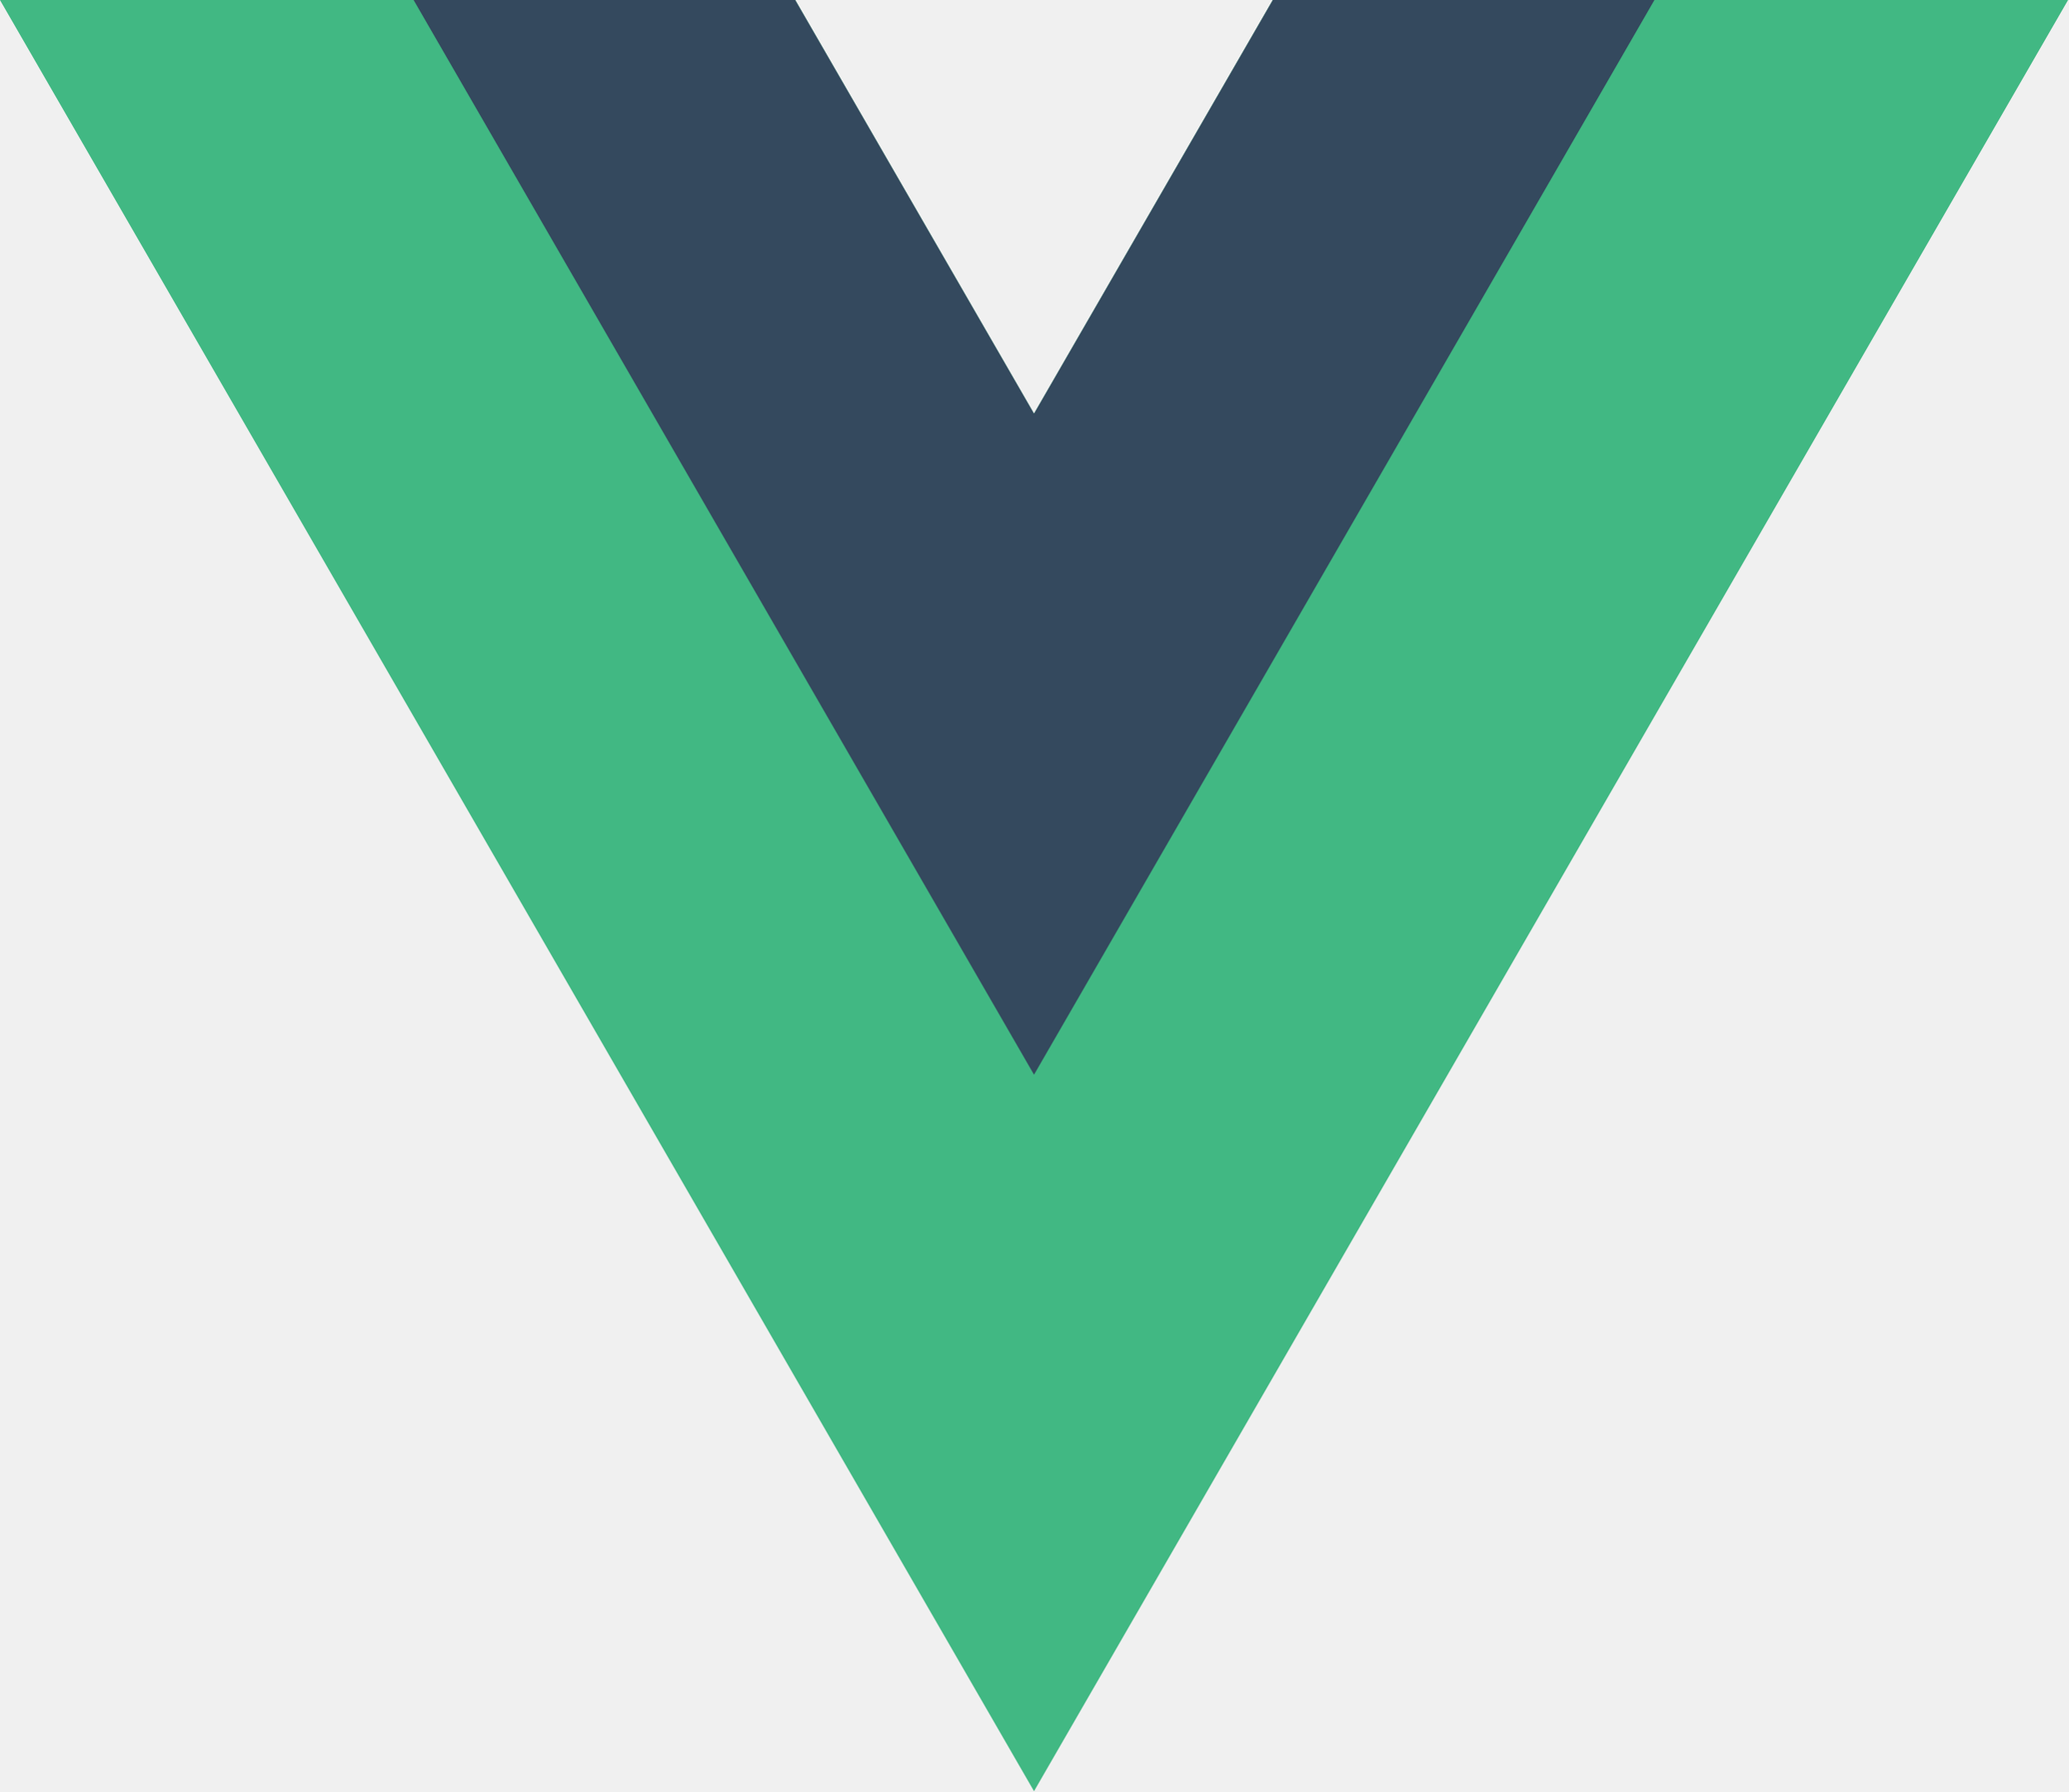
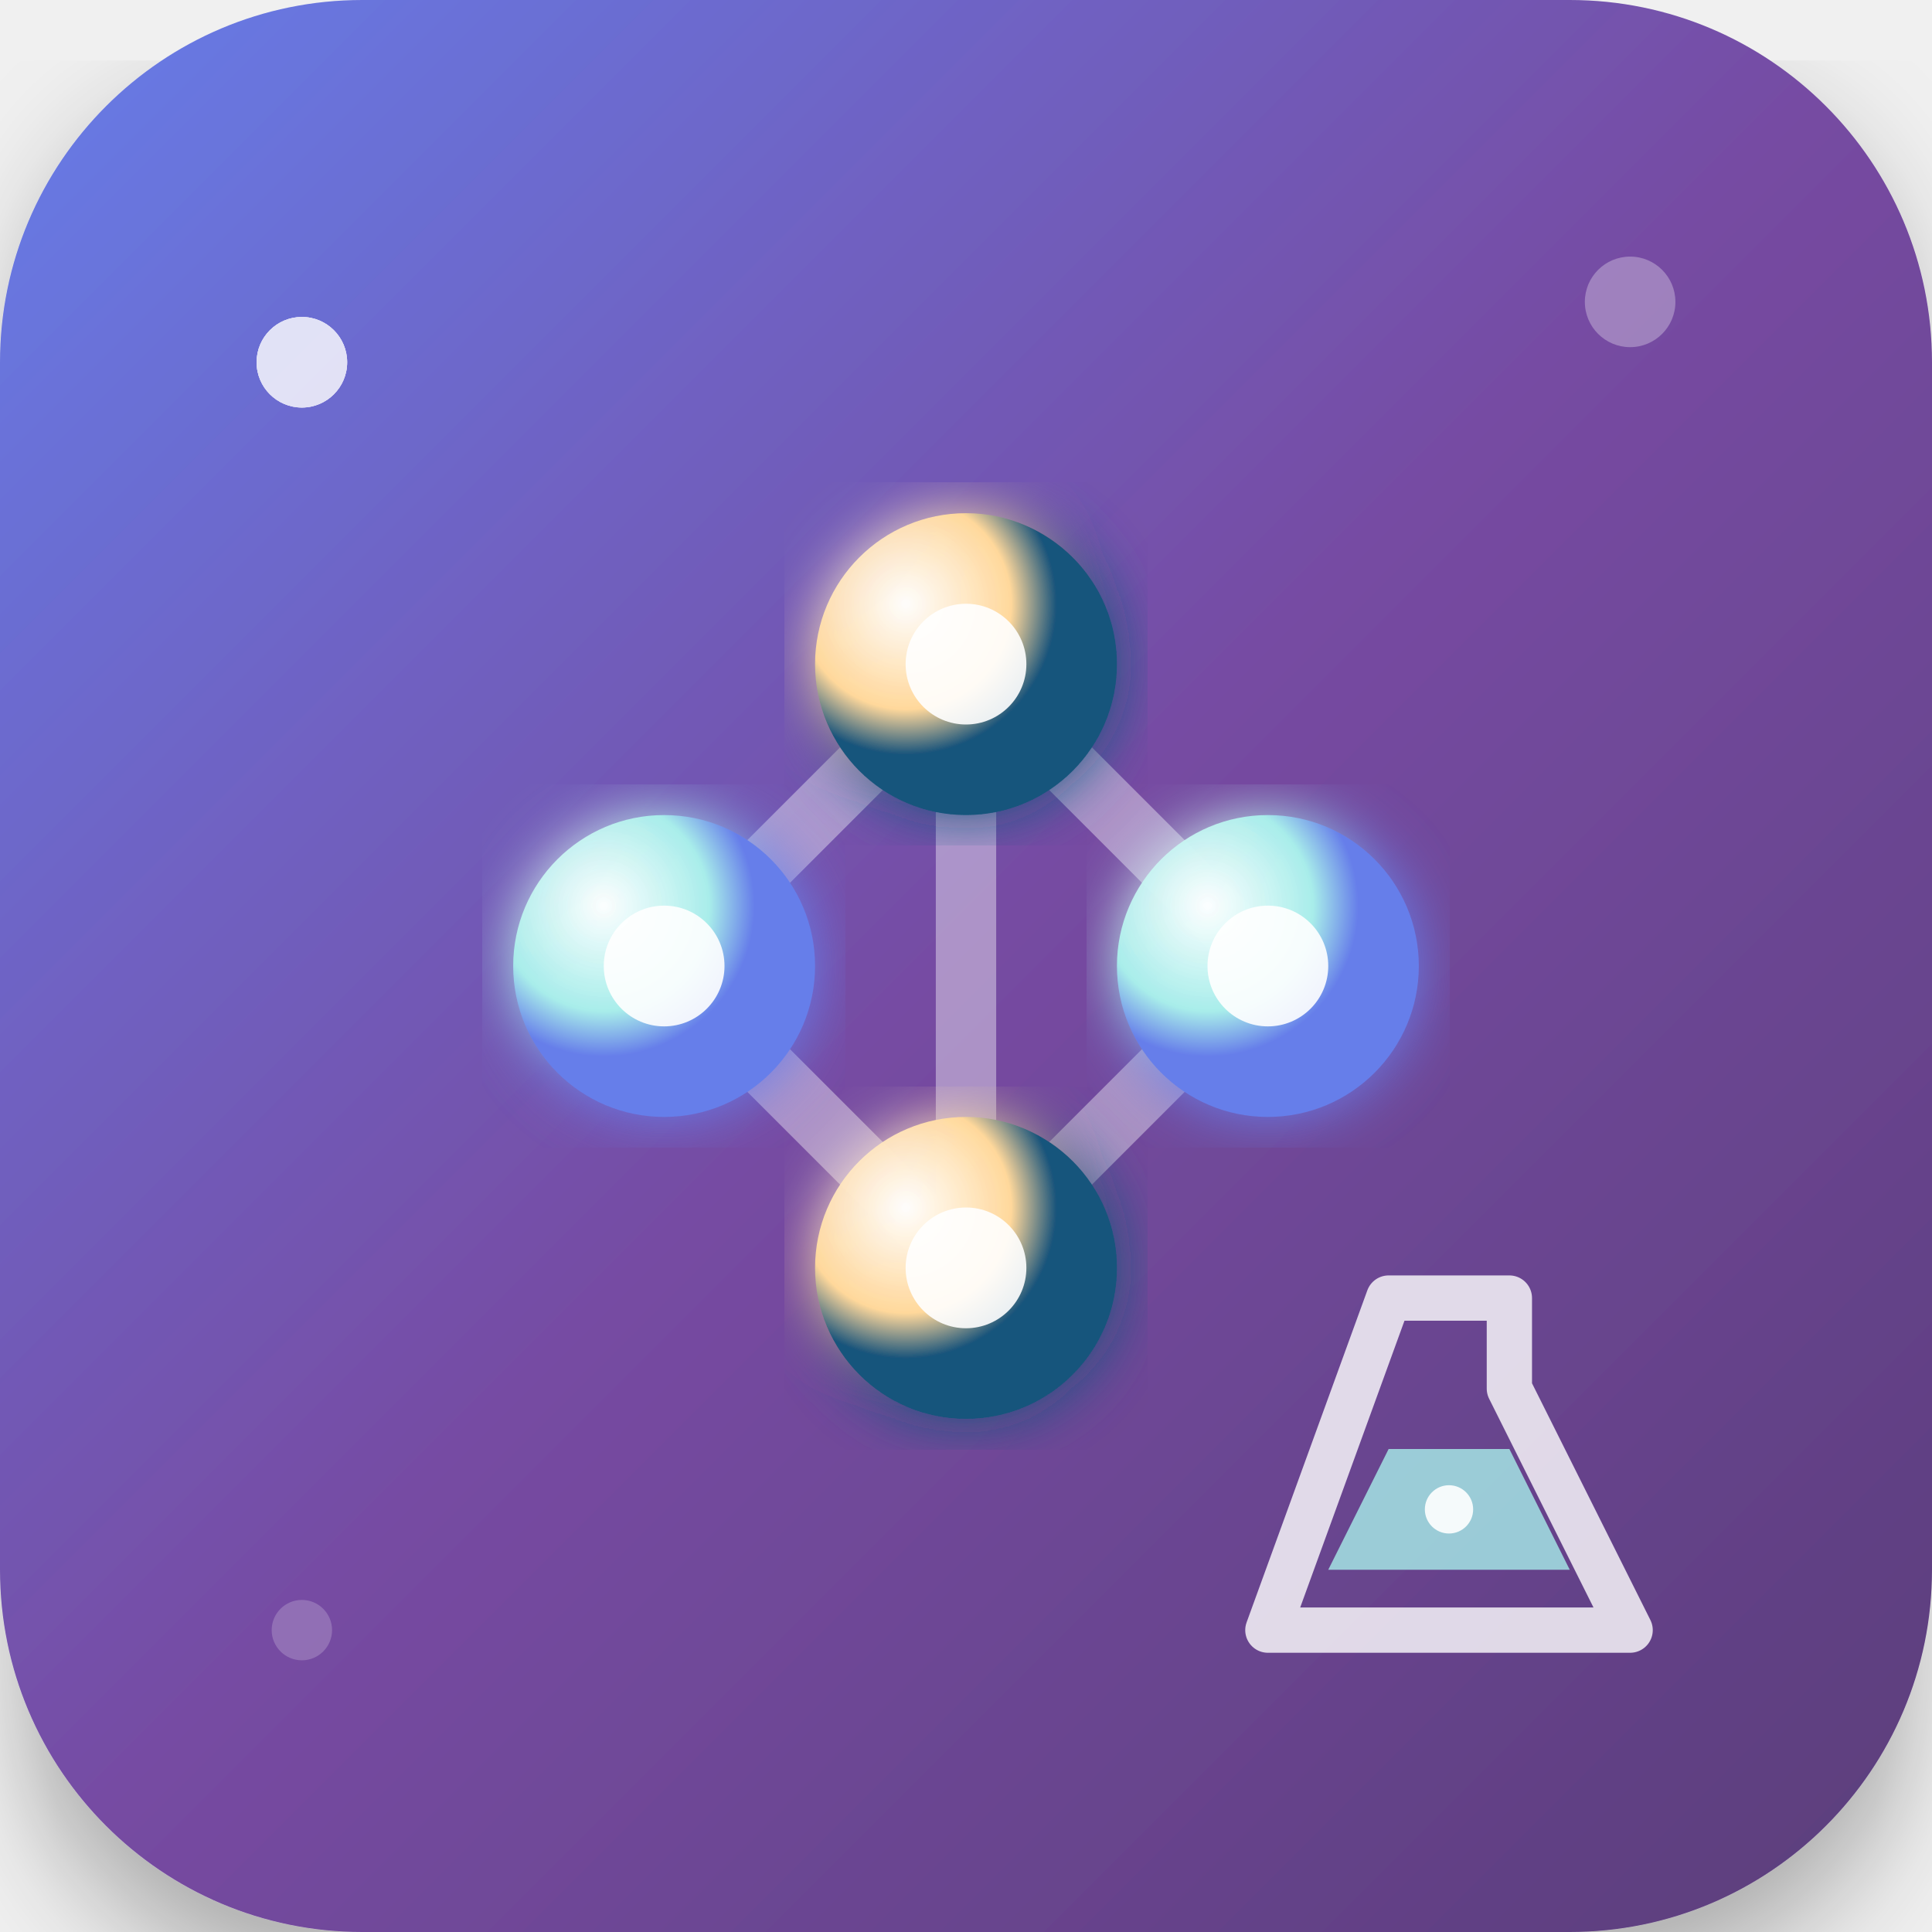
- <svg xmlns="http://www.w3.org/2000/svg" viewBox="0 0 261.76 226.69">
-   <path d="M161.096.001l-30.225 52.351L100.647.001H-.005l130.877 226.688L261.749.001z" fill="#41b883" />
-   <path d="M161.096.001l-30.225 52.351L100.647.001H52.346l78.526 136.01L209.398.001z" fill="#34495e" />
+ <svg xmlns="http://www.w3.org/2000/svg" viewBox="0 0 64 64">
+   <defs>
+     <linearGradient id="bgGradient" x1="0%" y1="0%" x2="100%" y2="100%">
+       <stop offset="0%" style="stop-color:#667eea" />
+       <stop offset="50%" style="stop-color:#764ba2" />
+       <stop offset="100%" style="stop-color:#5a3d7a" />
+     </linearGradient>
+     <radialGradient id="nodeGradient1" cx="30%" cy="30%">
+       <stop offset="0%" style="stop-color:#ffffff;stop-opacity:0.9" />
+       <stop offset="70%" style="stop-color:#a8edea;stop-opacity:1" />
+       <stop offset="100%" style="stop-color:#667eea;stop-opacity:1" />
+     </radialGradient>
+     <radialGradient id="nodeGradient2" cx="30%" cy="30%">
+       <stop offset="0%" style="stop-color:#ffffff;stop-opacity:0.9" />
+       <stop offset="70%" style="stop-color:#ffd89b;stop-opacity:1" />
+       <stop offset="100%" style="stop-color:#19547b;stop-opacity:1" />
+     </radialGradient>
+     <filter id="glow">
+       <feGaussianBlur stdDeviation="1" result="coloredBlur" />
+       <feMerge>
+         <feMergeNode in="coloredBlur" />
+         <feMergeNode in="SourceGraphic" />
+       </feMerge>
+     </filter>
+     <filter id="shadow">
+       <feDropShadow dx="0" dy="2" stdDeviation="2" flood-color="#000000" flood-opacity="0.3" />
+     </filter>
+   </defs>
+   <rect width="64" height="64" rx="12" fill="url(#bgGradient)" filter="url(#shadow)" />
+   <g transform="translate(10, 12)">
+     <line x1="12" y1="20" x2="22" y2="10" stroke="rgba(255,255,255,0.4)" stroke-width="2" stroke-linecap="round" />
+     <line x1="22" y1="10" x2="32" y2="20" stroke="rgba(255,255,255,0.4)" stroke-width="2" stroke-linecap="round" />
+     <line x1="12" y1="20" x2="22" y2="30" stroke="rgba(255,255,255,0.4)" stroke-width="2" stroke-linecap="round" />
+     <line x1="22" y1="30" x2="32" y2="20" stroke="rgba(255,255,255,0.4)" stroke-width="2" stroke-linecap="round" />
+     <line x1="22" y1="10" x2="22" y2="30" stroke="rgba(255,255,255,0.4)" stroke-width="2" stroke-linecap="round" />
+     <g opacity="0.8">
+       <circle r="1.5" fill="#ffffff">
+         <animateMotion dur="2s" repeatCount="indefinite">
+           <path d="M 12,20 Q 17,15 22,10" />
+         </animateMotion>
+       </circle>
+       <circle r="1.5" fill="#ffffff">
+         <animateMotion dur="2s" repeatCount="indefinite" begin="0.7s">
+           <path d="M 22,10 Q 27,15 32,20" />
+         </animateMotion>
+       </circle>
+       <circle r="1.5" fill="#ffffff">
+         <animateMotion dur="2s" repeatCount="indefinite" begin="1.3s">
+           <path d="M 12,20 Q 17,25 22,30" />
+         </animateMotion>
+       </circle>
+     </g>
+     <circle cx="12" cy="20" r="5" fill="url(#nodeGradient1)" filter="url(#glow)" />
+     <circle cx="22" cy="10" r="5" fill="url(#nodeGradient2)" filter="url(#glow)" />
+     <circle cx="32" cy="20" r="5" fill="url(#nodeGradient1)" filter="url(#glow)" />
+     <circle cx="22" cy="30" r="5" fill="url(#nodeGradient2)" filter="url(#glow)" />
+     <circle cx="12" cy="20" r="2" fill="rgba(255,255,255,0.9)" />
+     <circle cx="22" cy="10" r="2" fill="rgba(255,255,255,0.9)" />
+     <circle cx="32" cy="20" r="2" fill="rgba(255,255,255,0.9)" />
+     <circle cx="22" cy="30" r="2" fill="rgba(255,255,255,0.9)" />
+   </g>
+   <g transform="translate(42, 42)">
+     <path d="M 4,1 L 8,1 L 8,4 L 12,12 L 0,12 Z" fill="none" stroke="rgba(255,255,255,0.8)" stroke-width="1.5" stroke-linejoin="round" />
+     <path d="M 2,10 L 10,10 L 8,6 L 4,6 Z" fill="rgba(168,237,234,0.8)" />
+     <circle cx="6" cy="8" r="0.8" fill="rgba(255,255,255,0.9)">
+       <animate attributeName="cy" values="8;6;8" dur="1.5s" repeatCount="indefinite" />
+     </circle>
+   </g>
+   <circle cx="54" cy="10" r="1.5" fill="rgba(255,255,255,0.3)" />
+   <circle cx="10" cy="54" r="1" fill="rgba(255,255,255,0.2)" />
</svg>
